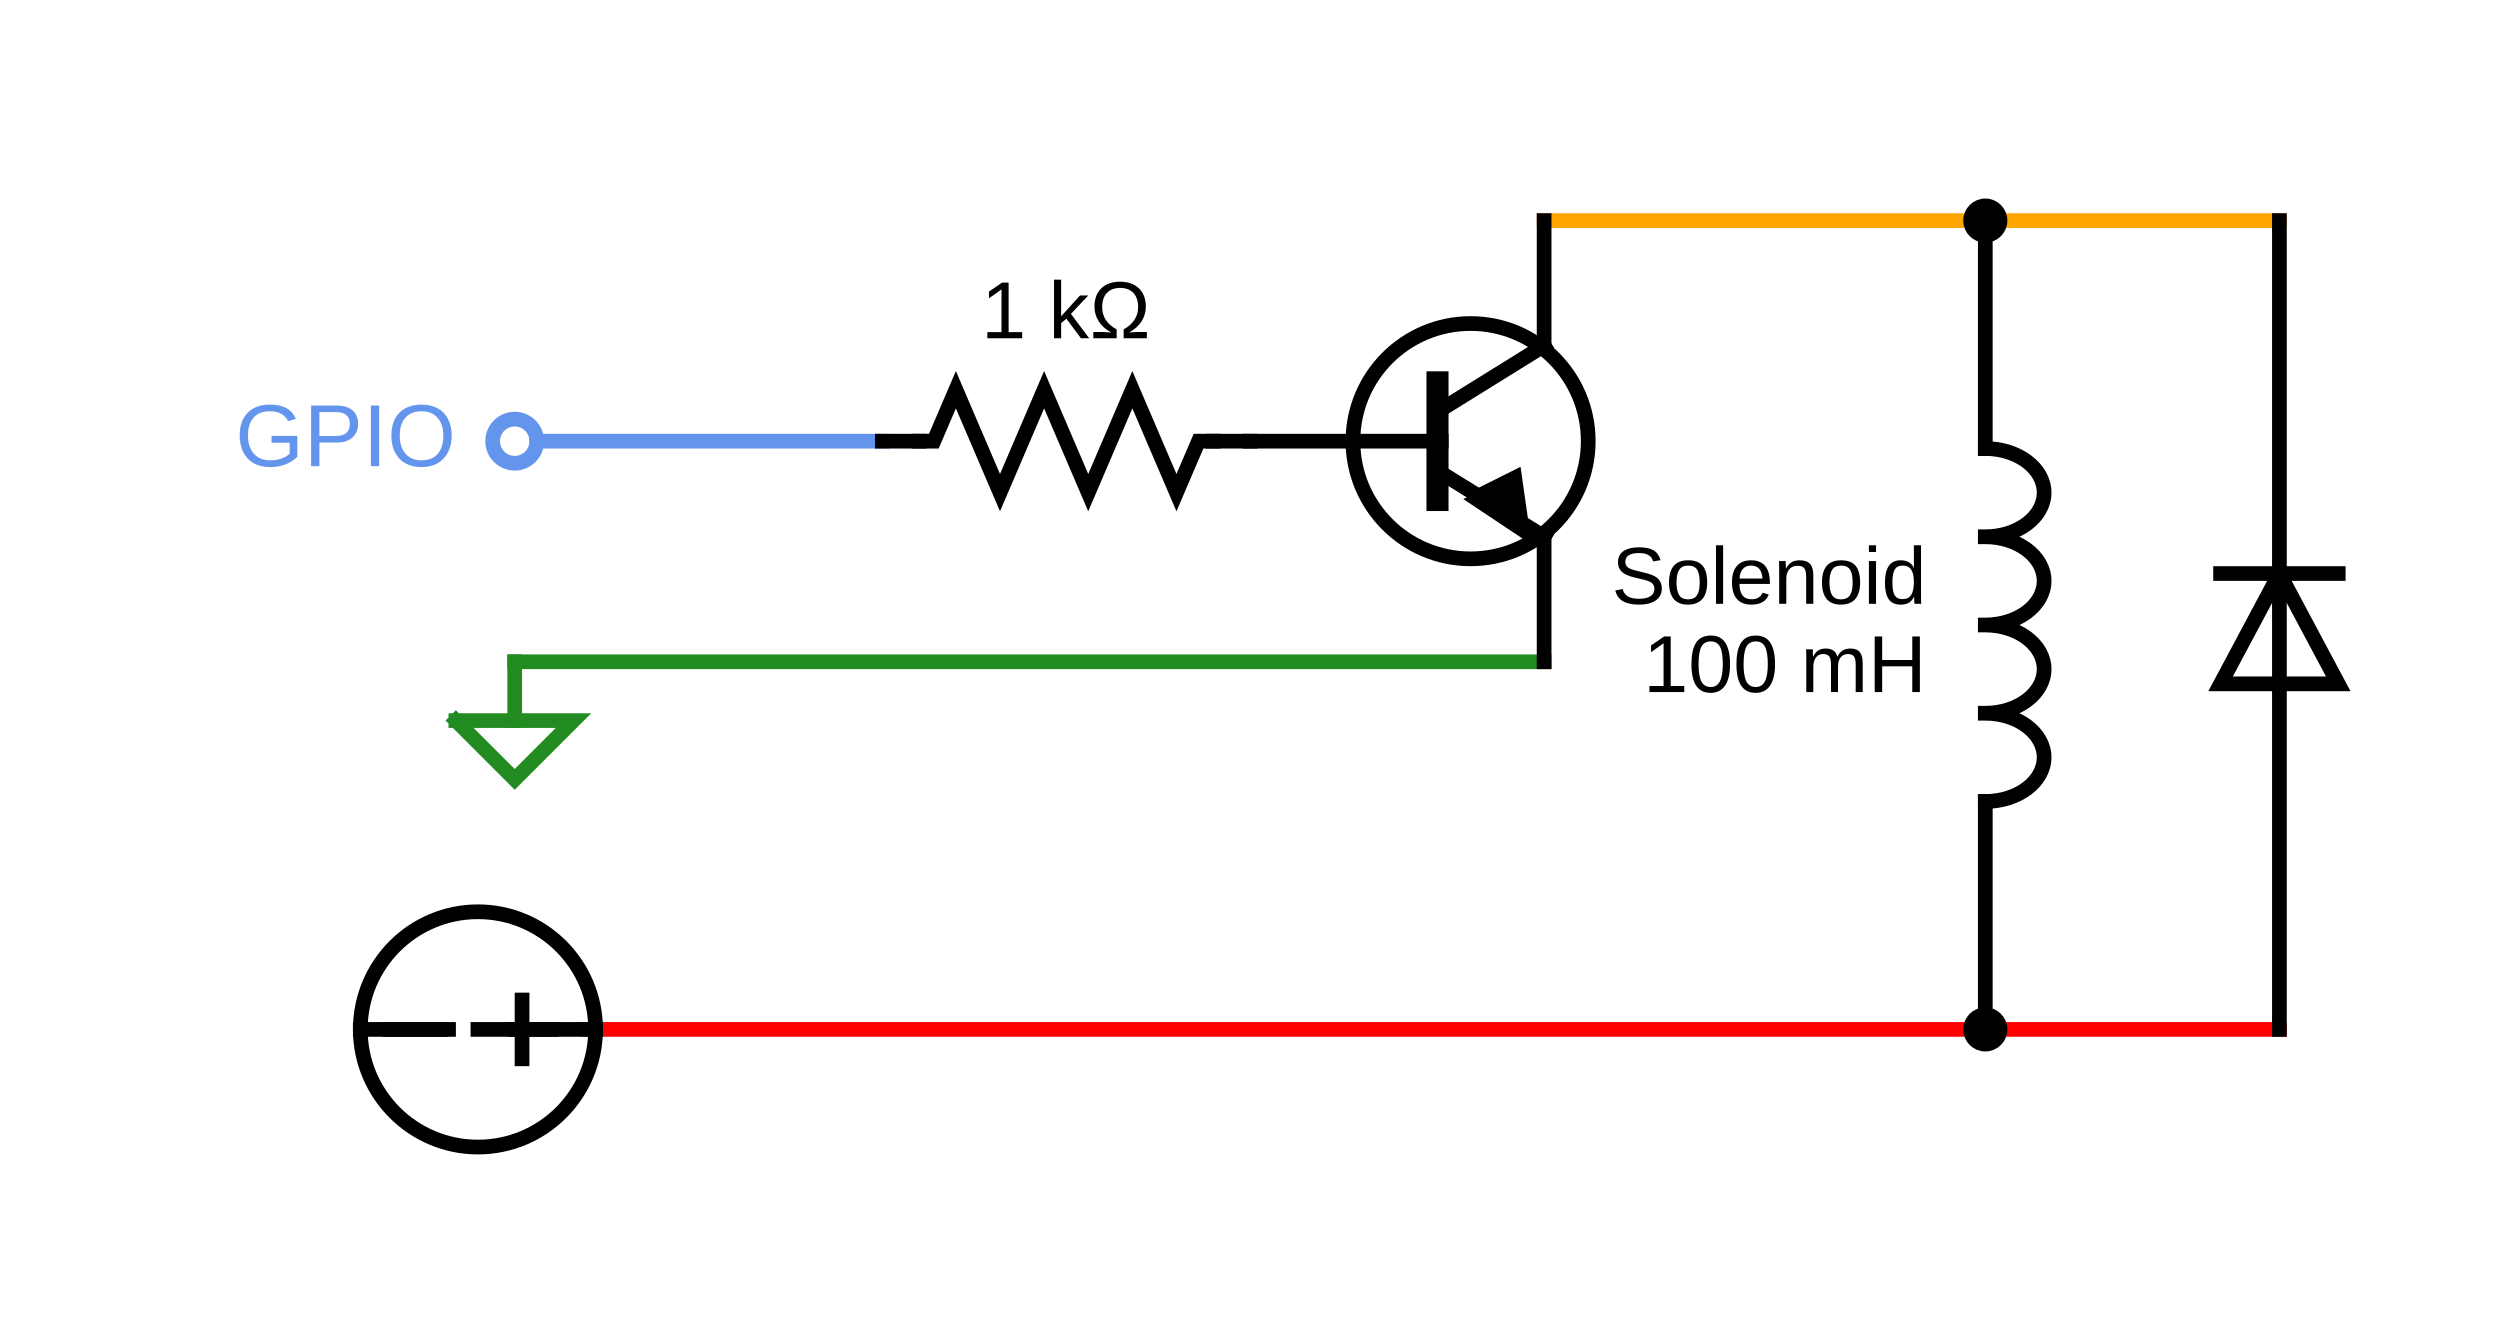
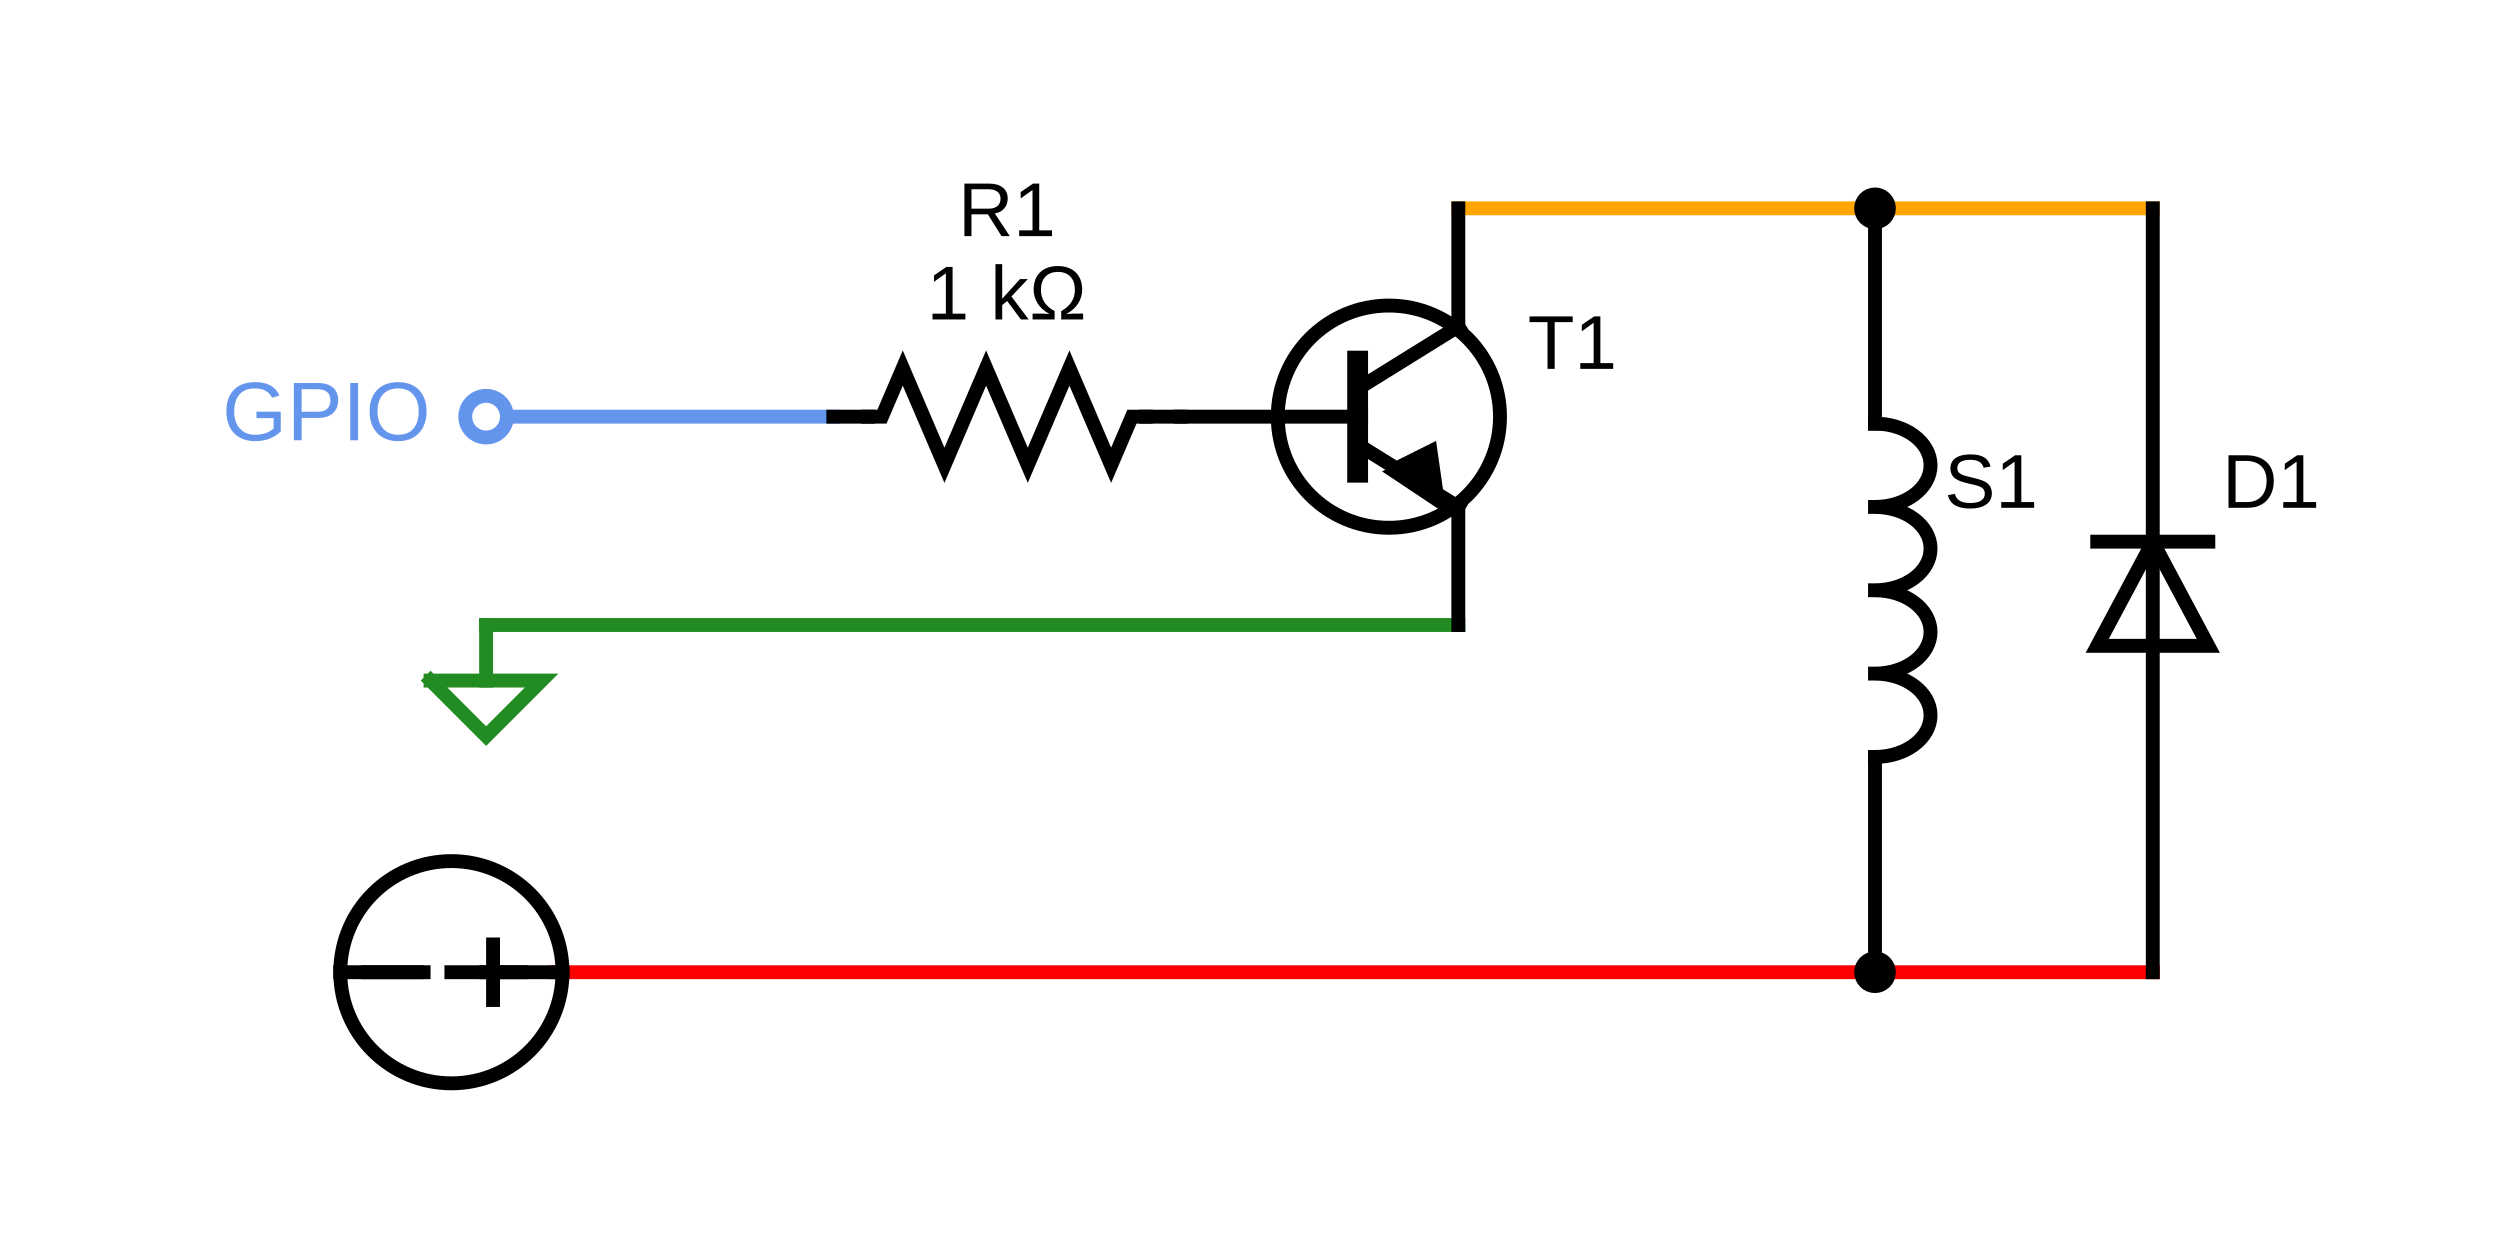
- <svg xmlns="http://www.w3.org/2000/svg" version="1.1" width="340" height="180">
+ <svg xmlns="http://www.w3.org/2000/svg" version="1.1" width="360" height="180">
+   <text x="220" y="50" style="font-family:Arial;font-size:11px;text-anchor:start" dominant-baseline="middle" transform="rotate(0, 220, 50)">T1</text>
+   <text x="280" y="70" style="font-family:Arial;font-size:11px;text-anchor:start" dominant-baseline="middle" transform="rotate(0, 280, 70)">S1</text>
+   <text x="320" y="70" style="font-family:Arial;font-size:11px;text-anchor:start" dominant-baseline="middle" transform="rotate(0, 320, 70)">D1</text>
  <line x1="80" y1="140" x2="310" y2="140" style="stroke:rgba(255, 0, 0, 255);stroke-linecap:square;stroke-width:2" />
  <line x1="70" y1="90" x2="210" y2="90" style="stroke:rgba(34, 139, 34, 255);stroke-linecap:square;stroke-width:2" />
  <line x1="70" y1="90" x2="70" y2="98" style="stroke:rgba(34, 139, 34, 255);stroke-linecap:square;stroke-width:2" />
  <path d="M 62,98 L 78,98 L 70,106 L 62,98" style="fill-opacity:0;fill:rgba(34, 139, 34, 255);stroke:rgba(34, 139, 34, 255);stroke-linecap:square;stroke-width:2" />
  <text x="62" y="60" style="fill: rgba(100, 149, 237, 255);font-family:Arial;font-size:12px;text-anchor:end" dominant-baseline="middle" transform="rotate(0, 62, 60)">GPIO</text>
  <line x1="73" y1="60" x2="120" y2="60" style="stroke:rgba(100, 149, 237, 255);stroke-linecap:square;stroke-width:2" />
  <ellipse cx="70" cy="60" rx="3" ry="3" style="fill-opacity:0;fill:rgba(100, 149, 237, 255);stroke:rgba(100, 149, 237, 255);stroke-width:2" />
  <line x1="70" y1="140" x2="81" y2="140" style="stroke:rgb(0, 0, 0);stroke-linecap:square;stroke-width:2" />
  <ellipse cx="65" cy="140" rx="16" ry="16" style="fill-opacity:0;fill:rgb(0, 0, 0);stroke:rgb(0, 0, 0);stroke-width:2" />
  <line x1="49" y1="140" x2="60" y2="140" style="stroke:rgb(0, 0, 0);stroke-linecap:square;stroke-width:2" />
  <path d="M 65,140 M 75,140 L 67,140 M 71,136 L 71,144 M 61,140 L 53,140" style="fill-opacity:0;fill:rgb(0, 0, 0);stroke:rgb(0, 0, 0);stroke-linecap:square;stroke-width:2" />
  <line x1="210" y1="30" x2="310" y2="30" style="stroke:rgba(255, 165, 0, 255);stroke-linecap:square;stroke-width:2" />
  <line x1="310" y1="140" x2="310" y2="30" style="stroke:rgb(0, 0, 0);stroke-linecap:square;stroke-width:2" />
  <path d="M 310,78 M 302,78 L 318,78 M 310,78 L 318,93 L 302,93 L 310,78" style="fill-opacity:0;fill:rgb(0, 0, 0);stroke:rgb(0, 0, 0);stroke-linecap:square;stroke-width:2" />
  <line x1="210" y1="30" x2="210" y2="47" style="stroke:rgb(0, 0, 0);stroke-linecap:square;stroke-width:2" />
  <line x1="210" y1="73" x2="210" y2="90" style="stroke:rgb(0, 0, 0);stroke-linecap:square;stroke-width:2" />
  <line x1="170" y1="60" x2="196" y2="60" style="stroke:rgb(0, 0, 0);stroke-linecap:square;stroke-width:2" />
  <line x1="195.5" y1="52" x2="195.5" y2="68" style="stroke:rgb(0, 0, 0);stroke-linecap:square;stroke-width:3" />
  <line x1="210" y1="47" x2="195.5" y2="56" style="stroke:rgb(0, 0, 0);stroke-linecap:square;stroke-width:2" />
  <line x1="195.5" y1="64" x2="210" y2="73" style="stroke:rgb(0, 0, 0);stroke-linecap:square;stroke-width:2" />
  <ellipse cx="200" cy="60" rx="16" ry="16" style="fill-opacity:0;fill:rgb(0, 0, 0);stroke:rgb(0, 0, 0);stroke-width:2" />
  <path d="M 202,67 L 206,65 L 207,72 L 201,68 L 203,67" style="fill-opacity:1;fill:rgb(0, 0, 0);stroke:rgb(0, 0, 0);stroke-linecap:square;stroke-width:2" />
  <line x1="270" y1="30" x2="270" y2="61" style="stroke:rgb(0, 0, 0);stroke-linecap:square;stroke-width:2" />
  <line x1="270" y1="109" x2="270" y2="140" style="stroke:rgb(0, 0, 0);stroke-linecap:square;stroke-width:2" />
  <path d="M 270,61 A 1.5,2 90 1 1 270,73 M 270,73 A 1.5,2 90 1 1 270,85 M 270,85 A 1.5,2 90 1 1 270,97 M 270,97 A 1.5,2 90 1 1 270,109" style="fill-opacity:0;fill:rgb(0, 0, 0);stroke:rgb(0, 0, 0);stroke-linecap:square;stroke-width:2" />
-   <text x="262" y="91" style="font-family:Arial;font-size:11px;text-anchor:end" dominant-baseline="middle" transform="rotate(0, 262, 91)">100 mH</text>
-   <text x="262" y="79" style="font-family:Arial;font-size:11px;text-anchor:end" dominant-baseline="middle" transform="rotate(0, 262, 79)">Solenoid</text>
  <line x1="120" y1="60" x2="125" y2="60" style="stroke:rgb(0, 0, 0);stroke-linecap:square;stroke-width:2" />
  <line x1="165" y1="60" x2="170" y2="60" style="stroke:rgb(0, 0, 0);stroke-linecap:square;stroke-width:2" />
  <path d="M 125,60 L 127,60 L 130,53 L 136,67 L 142,53 L 148,67 L 154,53 L 160,67 L 163,60 L 165,60" style="fill-opacity:0;fill:rgb(0, 0, 0);stroke:rgb(0, 0, 0);stroke-linecap:square;stroke-width:2" />
  <text x="145" y="46" style="font-family:Arial;font-size:11px;text-anchor:middle" dominant-baseline="baseline" transform="rotate(0, 145, 46)">1 kΩ</text>
+   <text x="145" y="34" style="font-family:Arial;font-size:11px;text-anchor:middle" dominant-baseline="baseline" transform="rotate(0, 145, 34)">R1</text>
  <ellipse cx="270" cy="140" rx="2" ry="2" style="fill-opacity:1;fill:rgb(0, 0, 0);stroke:rgb(0, 0, 0);stroke-width:2" />
  <ellipse cx="270" cy="30" rx="2" ry="2" style="fill-opacity:1;fill:rgb(0, 0, 0);stroke:rgb(0, 0, 0);stroke-width:2" />
</svg>
